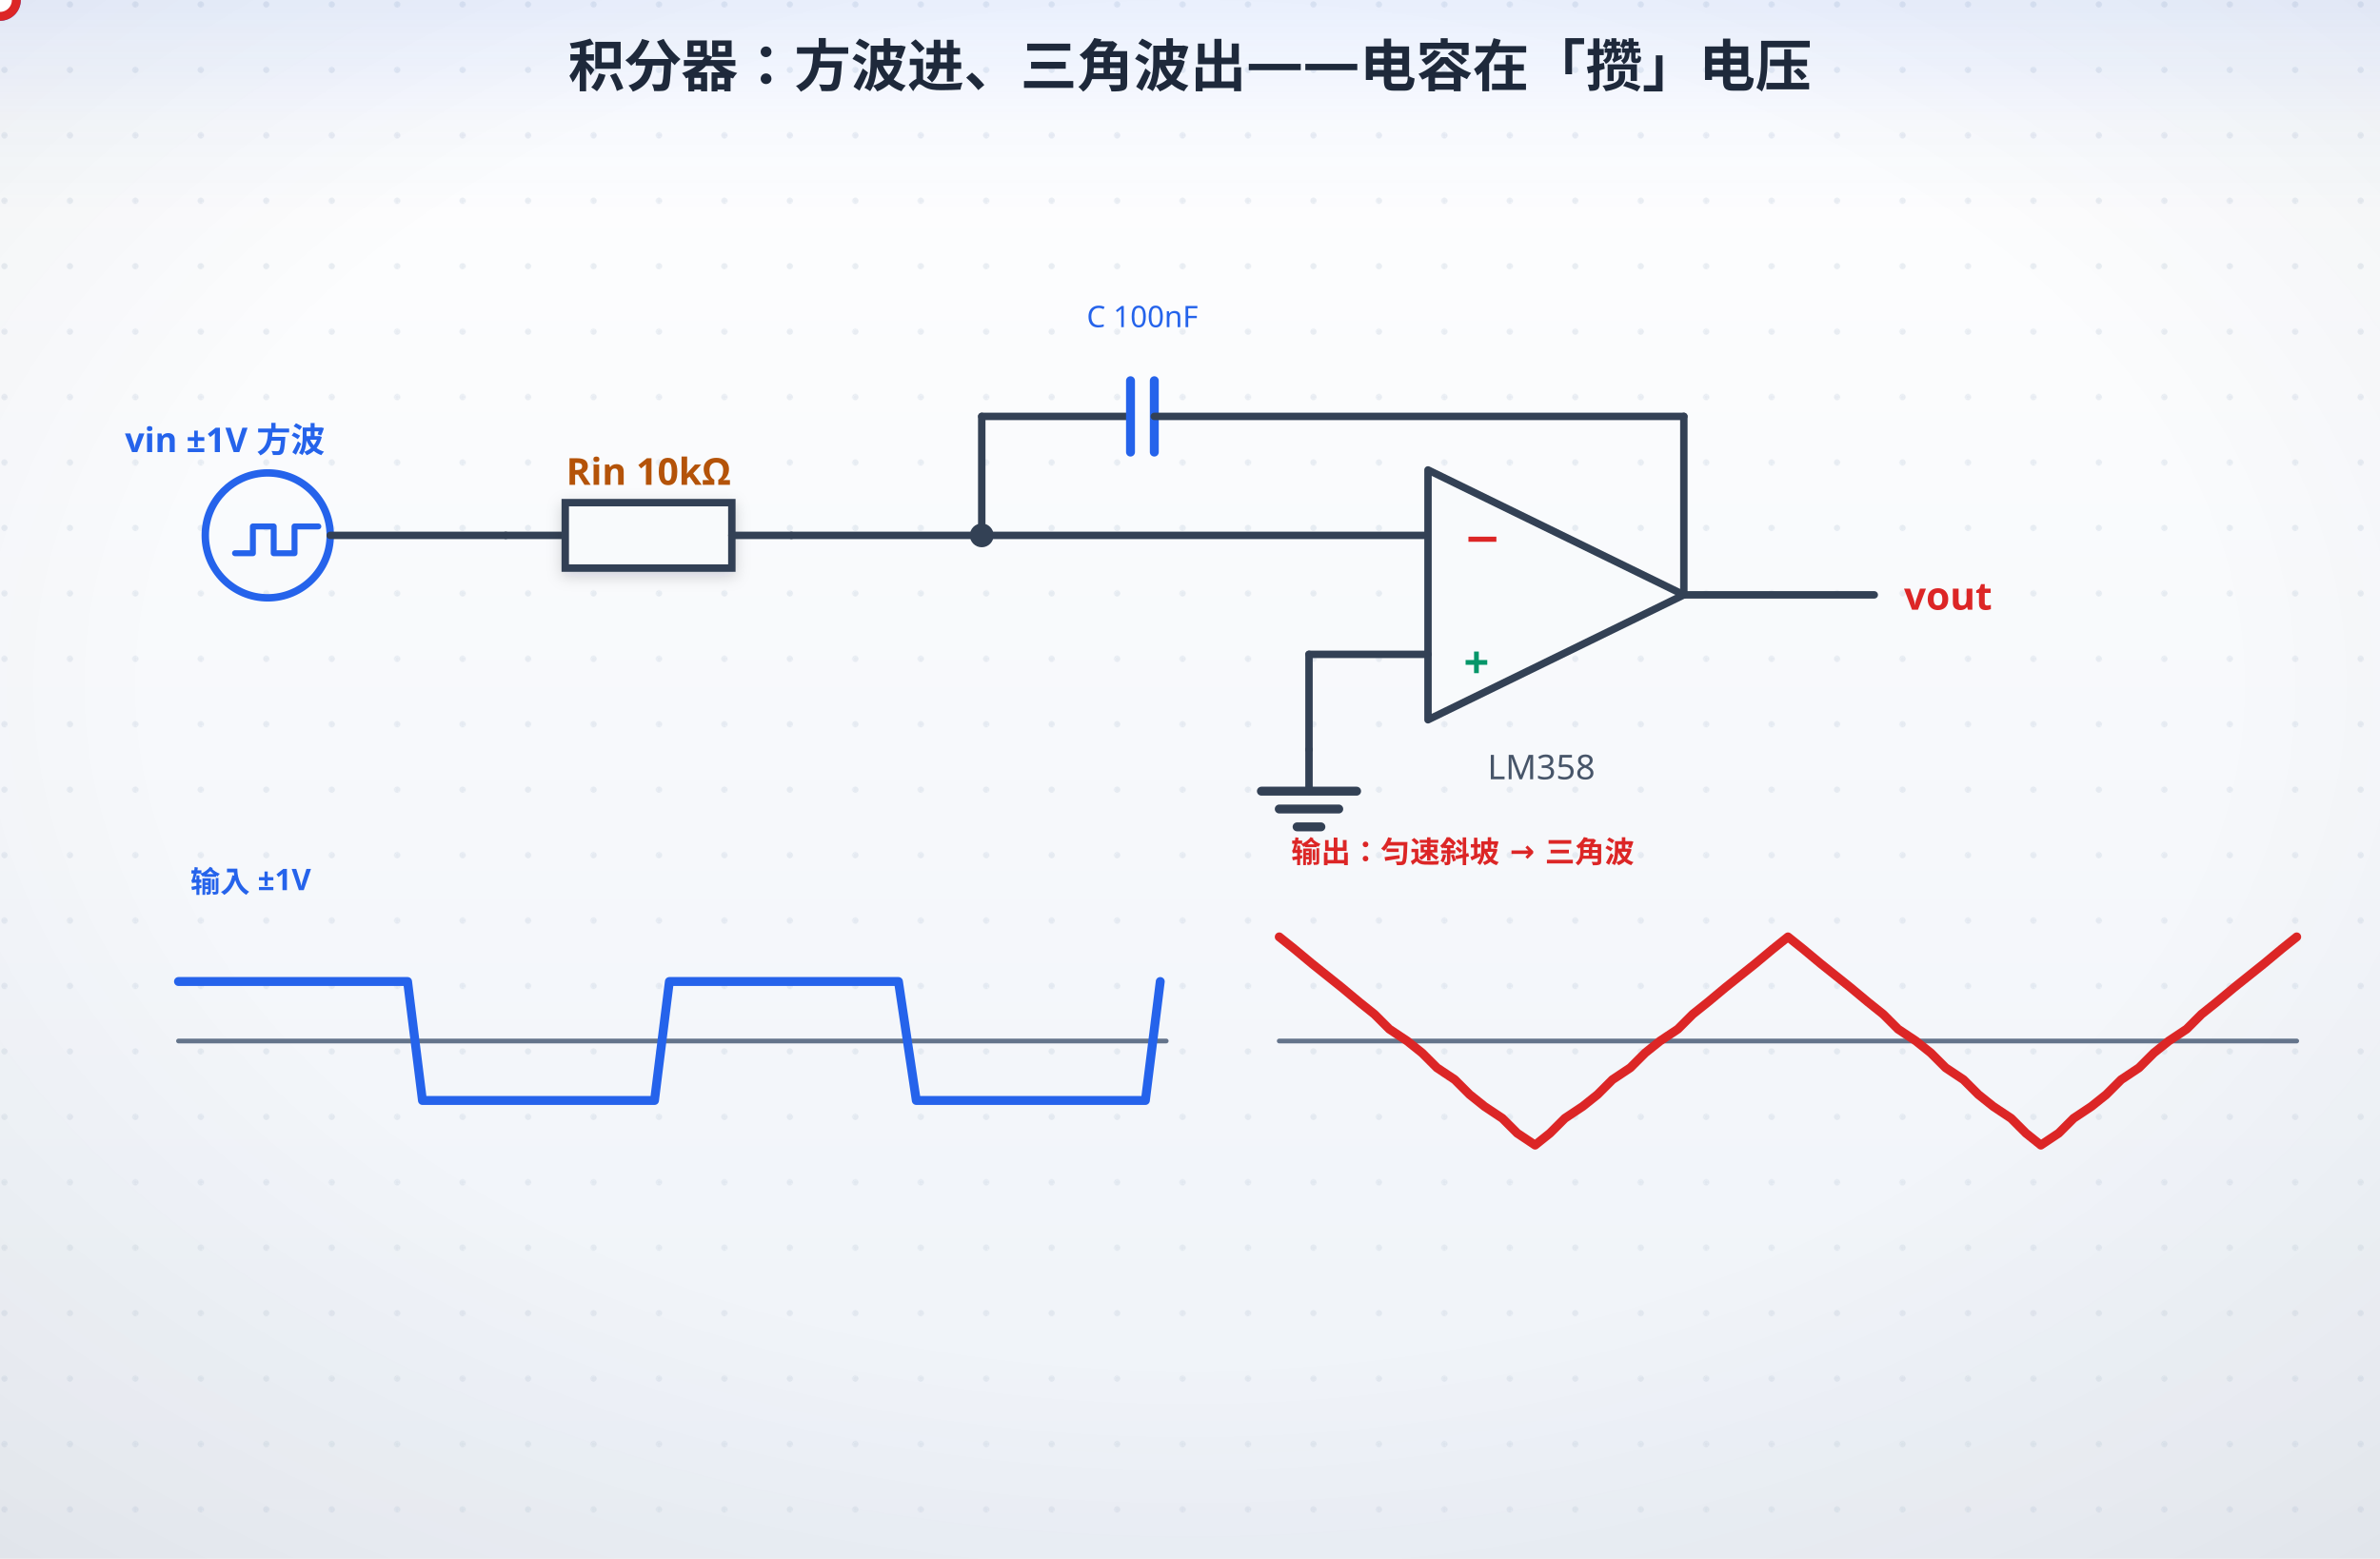
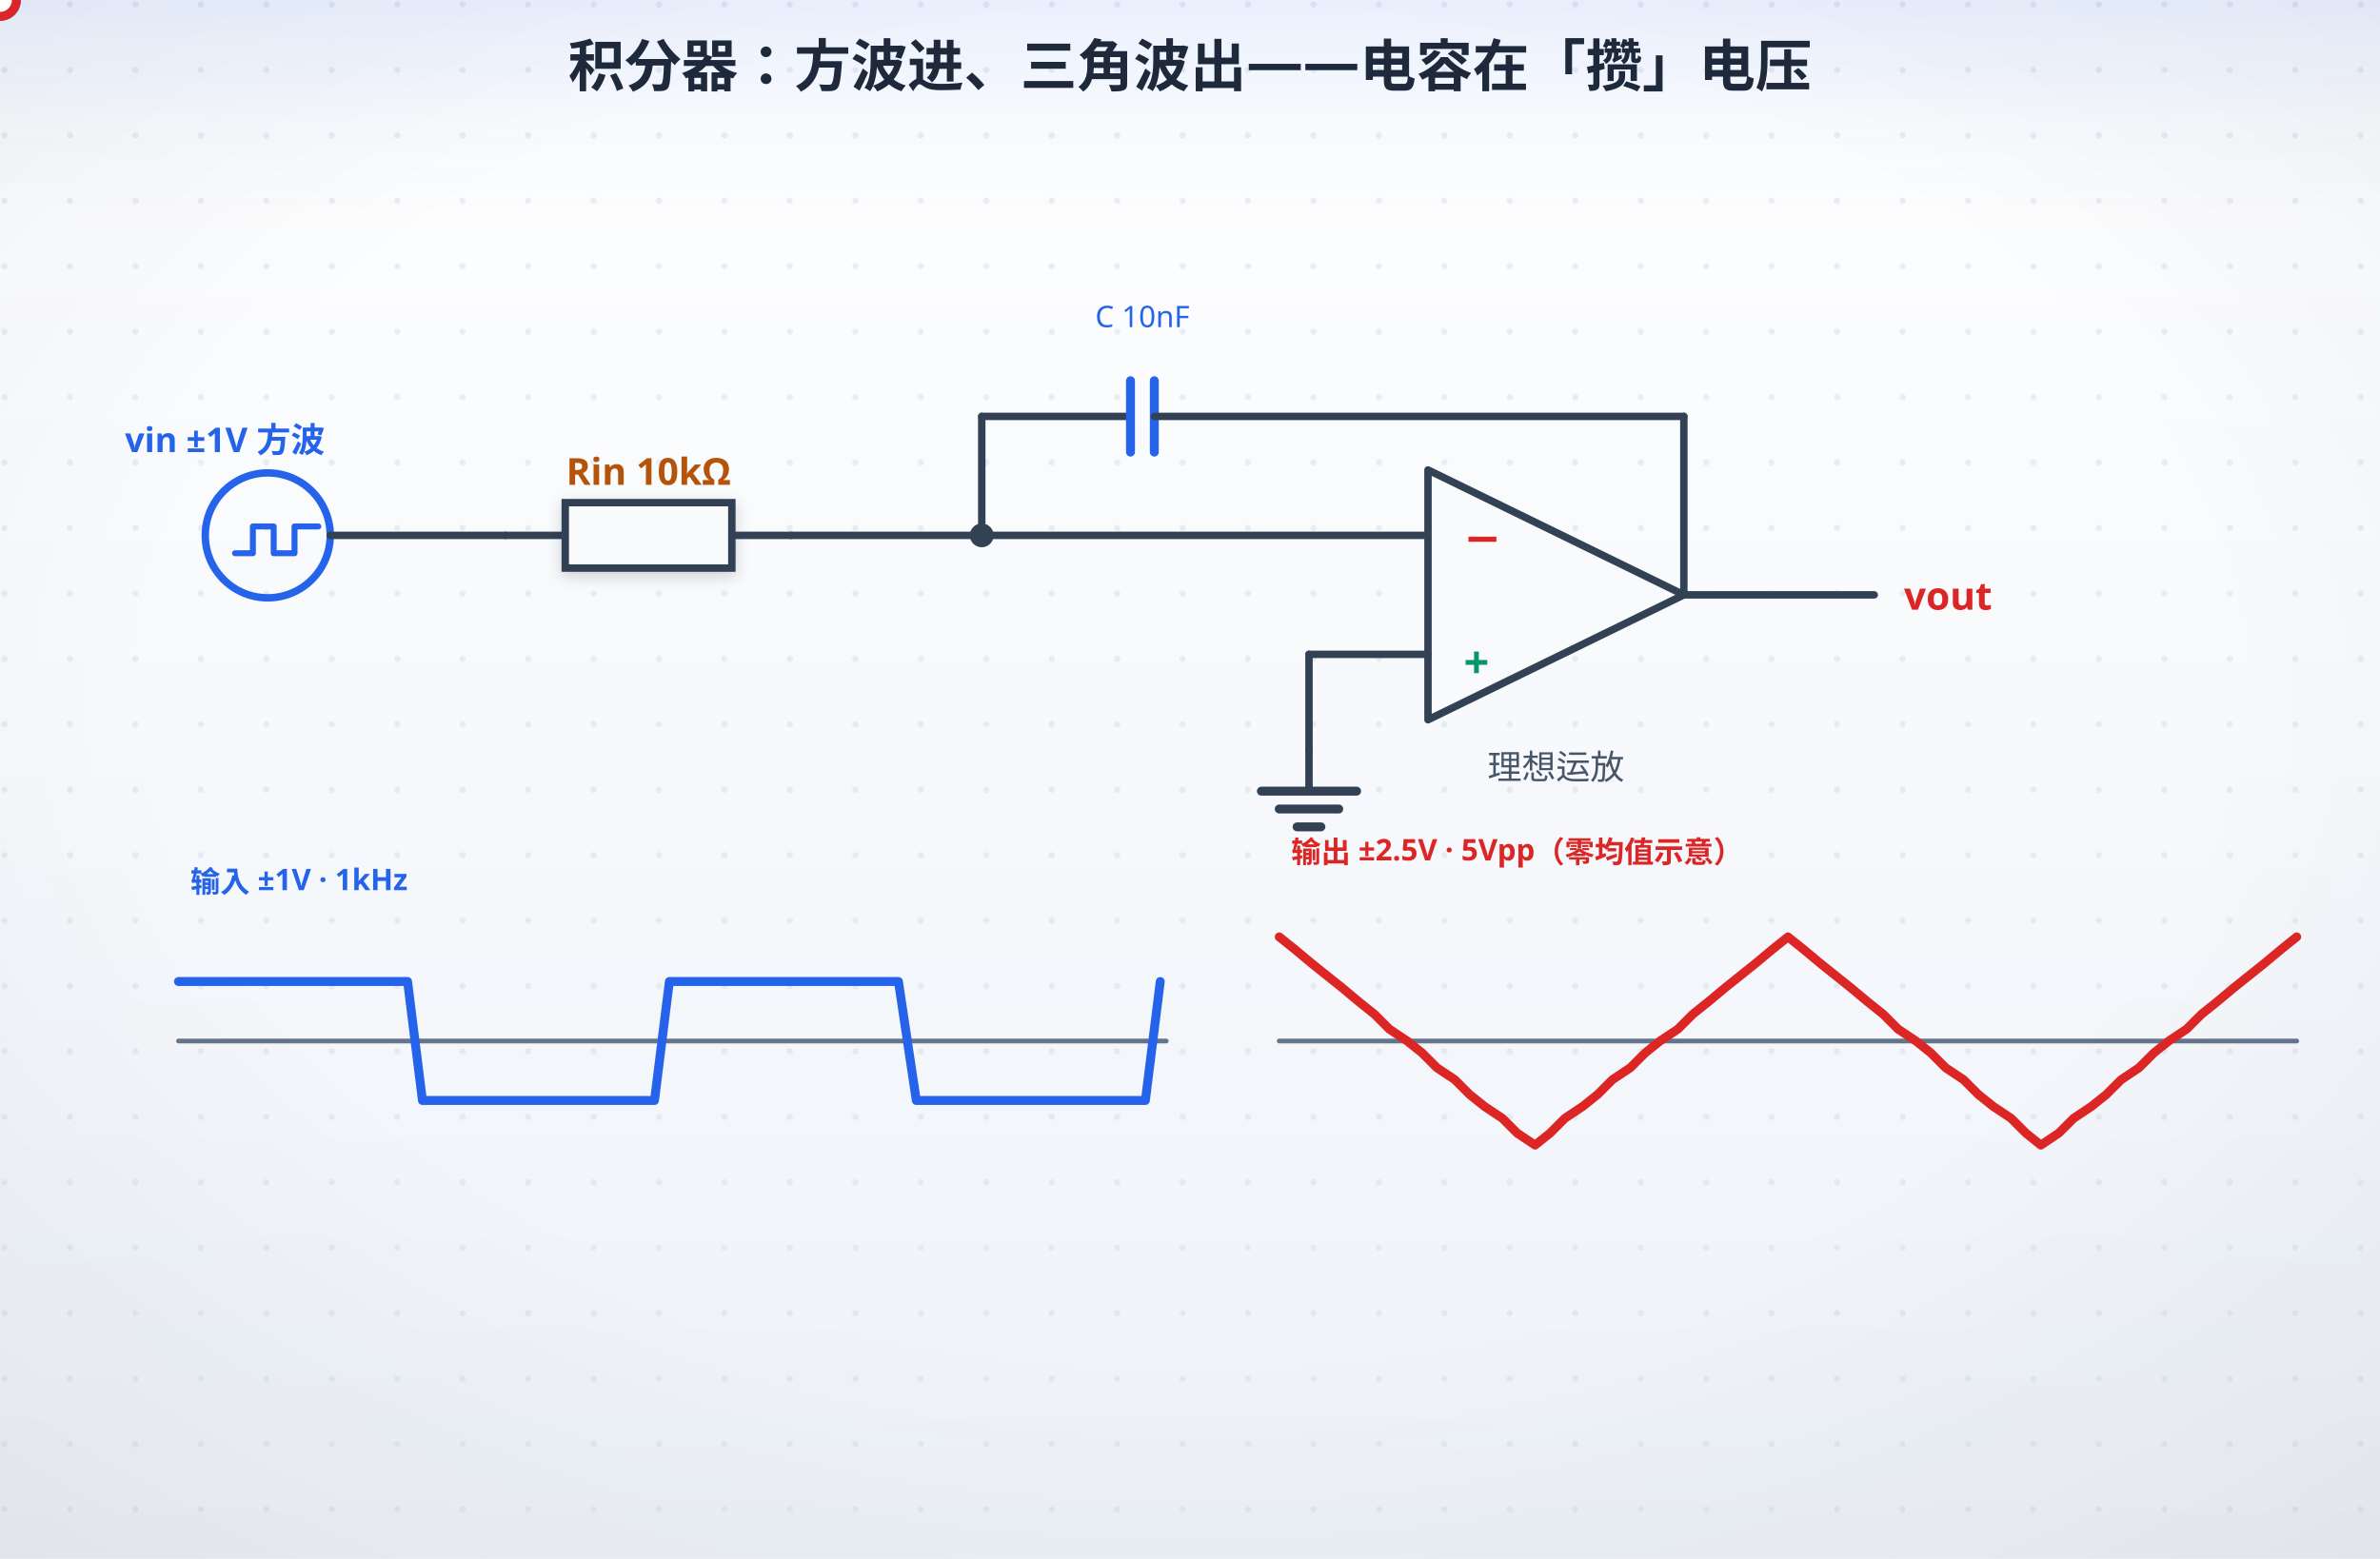
<svg xmlns="http://www.w3.org/2000/svg" width="800" height="524" viewBox="0 0 800 524">
  <defs>
    <linearGradient id="bgL" x1="0" y1="0" x2="0" y2="1">
      <stop offset="0" stop-color="#ffffff" />
      <stop offset="1" stop-color="#eef2f8" />
    </linearGradient>
    <linearGradient id="bgD" x1="0" y1="0" x2="0" y2="1">
      <stop offset="0" stop-color="#0a1020" />
      <stop offset="1" stop-color="#141d30" />
    </linearGradient>
    <radialGradient id="vig" cx="0.5" cy="0.44" r="0.78">
      <stop offset="0.55" stop-color="#0f172a" stop-opacity="0" />
      <stop offset="1" stop-color="#0f172a" stop-opacity="0.065" />
    </radialGradient>
    <linearGradient id="hdr" x1="0" y1="0" x2="0" y2="1">
      <stop offset="0" stop-color="#2563eb" stop-opacity="0.10" />
      <stop offset="0.55" stop-color="#2563eb" stop-opacity="0.030" />
      <stop offset="1" stop-color="#2563eb" stop-opacity="0" />
    </linearGradient>
    <linearGradient id="hdrD" x1="0" y1="0" x2="0" y2="1">
      <stop offset="0" stop-color="#60a5fa" stop-opacity="0.13" />
      <stop offset="0.55" stop-color="#60a5fa" stop-opacity="0.040" />
      <stop offset="1" stop-color="#60a5fa" stop-opacity="0" />
    </linearGradient>
    <pattern id="dots" width="22" height="22" patternUnits="userSpaceOnUse">
      <circle cx="1.5" cy="1.5" r="1.05" fill="#cbd5e1" />
    </pattern>
    <filter id="soft" x="-40%" y="-40%" width="180%" height="180%">
      <feDropShadow dx="0" dy="1.6" stdDeviation="2.4" flood-color="#0f172a" flood-opacity="0.17" />
    </filter>
    <filter id="pglow" x="-70%" y="-70%" width="240%" height="240%">
      <feGaussianBlur stdDeviation="2.1" result="b" />
      <feMerge>
        <feMergeNode in="b" />
        <feMergeNode in="SourceGraphic" />
      </feMerge>
    </filter>
  </defs>
  <rect class="page-bg" width="800" height="524" fill="url(#bgL)" />
  <rect width="800" height="524" fill="url(#dots)" opacity="0.40" />
  <rect class="page-vig" width="800" height="524" fill="url(#vig)" />
  <rect class="page-hdr" width="800" height="72" fill="url(#hdr)" />
  <style>
text{font-family:"Segoe UI","Microsoft YaHei",sans-serif;}
.page-bg{fill:url(#bgL)}
.page-vig{opacity:1}
.page-hdr{fill:url(#hdr)}
line,path,polyline,polygon{stroke-linecap:round;stroke-linejoin:round}
rect[fill="#f8fafc"],rect[fill="#eff6ff"],rect[fill="#ecfdf5"],rect[fill="#fffbeb"],rect[fill="#fef2f2"],rect[fill="#dbeafe"]{filter:url(#soft)}
/* 浅色下的「弱化色」文字偏淡（#94a3b8 在白底只有 2.6:1）→ 只压暗文字，不动同色的线/粒子 */
@media (prefers-color-scheme: light){
text[fill="#94a3b8"],tspan[fill="#94a3b8"]{fill:#64748b}
text[fill="#0ea5e9"],tspan[fill="#0ea5e9"]{fill:#0284c7}
text[fill="#f59e0b"],tspan[fill="#f59e0b"]{fill:#b45309}
}
@media (prefers-color-scheme: dark){
.page-bg{fill:url(#bgD)}
.page-vig{opacity:0.45}
.page-hdr{fill:url(#hdrD)}
[fill="#f8fafc"]{fill:#0f172a}
[fill="#f1f5f9"]{fill:#1e293b}[fill="#e0f2fe"]{fill:#082f49}[fill="#fff7ed"]{fill:#431407}
[fill="#d1fae5"]{fill:#022c22}[fill="#fee2e2"]{fill:#450a0a}
[fill="#1e293b"]{fill:#f1f5f9}[stroke="#1e293b"]{stroke:#f1f5f9}
[fill="#334155"]{fill:#e2e8f0}[stroke="#334155"]{stroke:#e2e8f0}
[fill="#475569"]{fill:#cbd5e1}[stroke="#475569"]{stroke:#cbd5e1}
[fill="#64748b"]{fill:#94a3b8}[stroke="#64748b"]{stroke:#94a3b8}
[fill="#dbeafe"]{fill:#1e3a8a}[fill="#eff6ff"]{fill:#172554}
[fill="#1d4ed8"]{fill:#60a5fa}[fill="#2563eb"]{fill:#60a5fa}[fill="#3b82f6"]{fill:#60a5fa}
[fill="#ecfdf5"]{fill:#022c22}[fill="#059669"]{fill:#34d399}[fill="#065f46"]{fill:#6ee7b7}[fill="#10b981"]{fill:#34d399}
[fill="#34d399"]{fill:#065f46}
[fill="#fffbeb"]{fill:#451a03}[fill="#b45309"]{fill:#fcd34d}[fill="#92400e"]{fill:#fcd34d}[fill="#f59e0b"]{fill:#fbbf24}
[fill="#fef2f2"]{fill:#450a0a}[fill="#dc2626"]{fill:#f87171}[fill="#991b1b"]{fill:#fca5a5}
[fill="#cbd5e1"]{fill:#334155}[stroke="#cbd5e1"]{stroke:#475569}
[fill="#ffffff"]{fill:#0f172a}[fill="#94a3b8"]{fill:#8497ad}[stroke="#94a3b8"]{stroke:#64748b}
[fill="#7c3aed"]{fill:#a78bfa}[stroke="#7c3aed"]{stroke:#a78bfa}
[fill="#b91c1c"]{fill:#f87171}[stroke="#b91c1c"]{stroke:#f87171}
[fill="#0369a1"]{fill:#7dd3fc}[stroke="#0369a1"]{stroke:#7dd3fc}
[fill="#0284c7"]{fill:#7dd3fc}[stroke="#0284c7"]{stroke:#7dd3fc}
text[fill="#fff"]{fill:#0f172a}
}
</style>
  <text x="400" y="29" text-anchor="middle" font-size="19" font-weight="bold" fill="#1e293b">积分器：方波进、三角波出——电容在「攒」电压</text>
  <circle cx="90" cy="180" r="21" fill="none" stroke="#2563eb" stroke-width="2.5" />
  <path d="M79,186 h6 v-9 h7 v9 h7 v-9 h8" fill="none" stroke="#2563eb" stroke-width="2" />
  <text x="42" y="152" font-size="11.5" font-weight="bold" fill="#2563eb">vin ±1V 方波</text>
  <line x1="111" y1="180" x2="170" y2="180" stroke="#334155" stroke-width="2.5" />
  <line x1="170" y1="180" x2="190" y2="180" stroke="#334155" stroke-width="2.5" />
  <rect x="190" y="169" width="56" height="22" fill="#f8fafc" stroke="#334155" stroke-width="2.5" />
  <line x1="246" y1="180" x2="266" y2="180" stroke="#334155" stroke-width="2.5" />
  <text x="218.0" y="163" text-anchor="middle" font-size="12.5" font-weight="bold" fill="#b45309">Rin 10kΩ</text>
  <line x1="266" y1="180" x2="330" y2="180" stroke="#334155" stroke-width="2.5" />
  <circle cx="330" cy="180" r="4" fill="#334155" />
  <line x1="330" y1="180" x2="480" y2="180" stroke="#334155" stroke-width="2.5" />
  <polygon points="480,158 480,242 566,200" fill="#f8fafc" stroke="#334155" stroke-width="2.5" />
  <text x="492" y="186" font-size="15" font-weight="bold" fill="#dc2626">−</text>
  <text x="492" y="228" font-size="15" font-weight="bold" fill="#059669">+</text>
-   <text x="500" y="262" font-size="11.5" fill="#475569">LM358</text>
+   <text x="500" y="262" font-size="11.5" fill="#475569">理想运放</text>
  <line x1="440" y1="220" x2="480" y2="220" stroke="#334155" stroke-width="2.5" />
  <line x1="440" y1="220" x2="440" y2="252" stroke="#334155" stroke-width="2.5" />
  <line x1="440" y1="252" x2="440" y2="266" stroke="#334155" stroke-width="2.5" />
  <line x1="424" y1="266" x2="456" y2="266" stroke="#334155" stroke-width="3" />
  <line x1="430" y1="272" x2="450" y2="272" stroke="#334155" stroke-width="3" />
  <line x1="436" y1="278" x2="444" y2="278" stroke="#334155" stroke-width="3" />
  <line x1="330" y1="180" x2="330" y2="140" stroke="#334155" stroke-width="2.5" />
  <line x1="330" y1="140" x2="380" y2="140" stroke="#334155" stroke-width="2.5" />
  <line x1="380" y1="128" x2="380" y2="152" stroke="#2563eb" stroke-width="3" />
  <line x1="388" y1="128" x2="388" y2="152" stroke="#2563eb" stroke-width="3" />
-   <text x="384" y="110" text-anchor="middle" font-size="10" fill="#2563eb">C 100nF</text>
+   <text x="384" y="110" text-anchor="middle" font-size="10" fill="#2563eb">C 10nF</text>
  <line x1="388" y1="140" x2="566" y2="140" stroke="#334155" stroke-width="2.5" />
  <line x1="566" y1="140" x2="566" y2="200" stroke="#334155" stroke-width="2.5" />
  <line x1="566" y1="200" x2="630" y2="200" stroke="#334155" stroke-width="2.5" />
  <text x="640" y="205" font-size="13" font-weight="bold" fill="#dc2626">vout</text>
  <line x1="60" y1="350" x2="392" y2="350" stroke="#64748b" stroke-width="1.6" />
  <path d="M60,330 L65,330 L70,330 L75,330 L81,330 L86,330 L91,330 L96,330 L101,330 L106,330 L112,330 L117,330 L122,330 L127,330 L132,330 L137,330 L142,370 L148,370 L153,370 L158,370 L163,370 L168,370 L173,370 L179,370 L184,370 L189,370 L194,370 L199,370 L204,370 L210,370 L215,370 L220,370 L225,330 L230,330 L235,330 L240,330 L246,330 L251,330 L256,330 L261,330 L266,330 L271,330 L277,330 L282,330 L287,330 L292,330 L297,330 L302,330 L308,370 L313,370 L318,370 L323,370 L328,370 L333,370 L338,370 L344,370 L349,370 L354,370 L359,370 L364,370 L369,370 L375,370 L380,370 L385,370 L390,330" fill="none" stroke="#2563eb" stroke-width="3" />
-   <text x="64" y="300" font-size="10" font-weight="bold" fill="#2563eb">输入 ±1V</text>
+   <text x="64" y="300" font-size="10" font-weight="bold" fill="#2563eb">输入 ±1V · 1kHz</text>
  <circle r="5.5" fill="#fff" stroke="#2563eb" stroke-width="3">
    <animateMotion dur="2.5s" repeatCount="indefinite" calcMode="linear" keyTimes="0;0.002;0.004;0.006;0.008;0.01;0.012;0.014;0.016;0.018;0.02;0.021;0.023;0.025;0.027;0.029;0.031;0.033;0.035;0.037;0.039;0.041;0.043;0.045;0.047;0.049;0.051;0.053;0.055;0.057;0.059;0.061;0.062;0.064;0.066;0.068;0.07;0.072;0.074;0.076;0.078;0.08;0.082;0.084;0.086;0.088;0.09;0.092;0.094;0.096;0.098;0.1;0.102;0.104;0.105;0.107;0.109;0.111;0.113;0.115;0.117;0.119;0.121;0.123;0.125;0.127;0.129;0.131;0.133;0.135;0.137;0.139;0.141;0.143;0.145;0.146;0.148;0.15;0.152;0.154;0.156;0.158;0.16;0.162;0.164;0.166;0.168;0.17;0.172;0.174;0.176;0.178;0.18;0.182;0.184;0.186;0.188;0.189;0.191;0.193;0.195;0.197;0.199;0.201;0.203;0.205;0.207;0.209;0.211;0.213;0.215;0.217;0.219;0.221;0.223;0.225;0.227;0.229;0.23;0.232;0.234;0.236;0.238;0.24;0.242;0.244;0.246;0.248;0.25;0.252;0.254;0.256;0.258;0.26;0.262;0.264;0.266;0.268;0.27;0.271;0.273;0.275;0.277;0.279;0.281;0.283;0.285;0.287;0.289;0.291;0.293;0.295;0.297;0.299;0.301;0.303;0.305;0.307;0.309;0.311;0.312;0.314;0.316;0.318;0.32;0.322;0.324;0.326;0.328;0.33;0.332;0.334;0.336;0.338;0.34;0.342;0.344;0.346;0.348;0.35;0.352;0.354;0.355;0.357;0.359;0.361;0.363;0.365;0.367;0.369;0.371;0.373;0.375;0.377;0.379;0.381;0.383;0.385;0.387;0.389;0.391;0.393;0.395;0.396;0.398;0.4;0.402;0.404;0.406;0.408;0.41;0.412;0.414;0.416;0.418;0.42;0.422;0.424;0.426;0.428;0.43;0.432;0.434;0.436;0.438;0.439;0.441;0.443;0.445;0.447;0.449;0.451;0.453;0.455;0.457;0.459;0.461;0.463;0.465;0.467;0.469;0.471;0.473;0.475;0.477;0.479;0.48;0.482;0.484;0.486;0.488;0.49;0.492;0.494;0.496;0.498;0.5;0.502;0.504;0.506;0.508;0.51;0.512;0.514;0.516;0.518;0.52;0.521;0.523;0.525;0.527;0.529;0.531;0.533;0.535;0.537;0.539;0.541;0.543;0.545;0.547;0.549;0.551;0.553;0.555;0.557;0.559;0.561;0.562;0.564;0.566;0.568;0.57;0.572;0.574;0.576;0.578;0.58;0.582;0.584;0.586;0.588;0.59;0.592;0.594;0.596;0.598;0.6;0.602;0.604;0.605;0.607;0.609;0.611;0.613;0.615;0.617;0.619;0.621;0.623;0.625;0.627;0.629;0.631;0.633;0.635;0.637;0.639;0.641;0.643;0.645;0.646;0.648;0.65;0.652;0.654;0.656;0.658;0.66;0.662;0.664;0.666;0.668;0.67;0.672;0.674;0.676;0.678;0.68;0.682;0.684;0.686;0.688;0.689;0.691;0.693;0.695;0.697;0.699;0.701;0.703;0.705;0.707;0.709;0.711;0.713;0.715;0.717;0.719;0.721;0.723;0.725;0.727;0.729;0.73;0.732;0.734;0.736;0.738;0.74;0.742;0.744;0.746;0.748;0.75;0.752;0.754;0.756;0.758;0.76;0.762;0.764;0.766;0.768;0.77;0.771;0.773;0.775;0.777;0.779;0.781;0.783;0.785;0.787;0.789;0.791;0.793;0.795;0.797;0.799;0.801;0.803;0.805;0.807;0.809;0.811;0.812;0.814;0.816;0.818;0.82;0.822;0.824;0.826;0.828;0.83;0.832;0.834;0.836;0.838;0.84;0.842;0.844;0.846;0.848;0.85;0.852;0.854;0.855;0.857;0.859;0.861;0.863;0.865;0.867;0.869;0.871;0.873;0.875;0.877;0.879;0.881;0.883;0.885;0.887;0.889;0.891;0.893;0.895;0.896;0.898;0.9;0.902;0.904;0.906;0.908;0.91;0.912;0.914;0.916;0.918;0.92;0.922;0.924;0.926;0.928;0.93;0.932;0.934;0.936;0.938;0.939;0.941;0.943;0.945;0.947;0.949;0.951;0.953;0.955;0.957;0.959;0.961;0.963;0.965;0.967;0.969;0.971;0.973;0.975;0.977;0.979;0.98;0.982;0.984;0.986;0.988;0.99;0.992;0.994;0.996;0.998;1" keyPoints="0;0.001;0.003;0.004;0.005;0.007;0.008;0.01;0.011;0.012;0.014;0.015;0.016;0.018;0.019;0.021;0.022;0.023;0.025;0.026;0.027;0.029;0.03;0.032;0.033;0.034;0.036;0.037;0.038;0.04;0.041;0.042;0.044;0.045;0.047;0.048;0.049;0.051;0.052;0.053;0.055;0.056;0.058;0.059;0.06;0.062;0.063;0.064;0.066;0.067;0.069;0.07;0.071;0.073;0.074;0.075;0.077;0.078;0.079;0.081;0.082;0.084;0.085;0.086;0.088;0.089;0.09;0.092;0.093;0.095;0.096;0.097;0.099;0.1;0.101;0.103;0.104;0.106;0.107;0.108;0.11;0.111;0.112;0.114;0.115;0.116;0.118;0.119;0.121;0.122;0.123;0.125;0.126;0.127;0.129;0.13;0.132;0.133;0.134;0.136;0.137;0.138;0.14;0.141;0.143;0.144;0.145;0.147;0.148;0.149;0.151;0.152;0.153;0.155;0.156;0.158;0.159;0.16;0.162;0.163;0.17;0.181;0.192;0.203;0.214;0.225;0.236;0.247;0.25;0.252;0.253;0.255;0.256;0.257;0.259;0.26;0.261;0.263;0.264;0.266;0.267;0.268;0.27;0.271;0.272;0.274;0.275;0.276;0.278;0.279;0.281;0.282;0.283;0.285;0.286;0.287;0.289;0.29;0.292;0.293;0.294;0.296;0.297;0.298;0.3;0.301;0.303;0.304;0.305;0.307;0.308;0.309;0.311;0.312;0.313;0.315;0.316;0.318;0.319;0.32;0.322;0.323;0.324;0.326;0.327;0.329;0.33;0.331;0.333;0.334;0.335;0.337;0.338;0.34;0.341;0.342;0.344;0.345;0.346;0.348;0.349;0.35;0.352;0.353;0.355;0.356;0.357;0.359;0.36;0.361;0.363;0.364;0.366;0.367;0.368;0.37;0.371;0.372;0.374;0.375;0.377;0.378;0.379;0.381;0.382;0.383;0.385;0.386;0.387;0.389;0.39;0.392;0.393;0.394;0.396;0.397;0.398;0.4;0.401;0.403;0.404;0.405;0.407;0.408;0.409;0.411;0.412;0.414;0.415;0.424;0.435;0.446;0.457;0.468;0.479;0.49;0.501;0.502;0.504;0.505;0.506;0.508;0.509;0.511;0.512;0.513;0.515;0.516;0.517;0.519;0.52;0.521;0.523;0.524;0.526;0.527;0.528;0.53;0.531;0.532;0.534;0.535;0.537;0.538;0.539;0.541;0.542;0.543;0.545;0.546;0.548;0.549;0.55;0.552;0.553;0.554;0.556;0.557;0.558;0.56;0.561;0.563;0.564;0.565;0.567;0.568;0.569;0.571;0.572;0.574;0.575;0.576;0.578;0.579;0.58;0.582;0.583;0.585;0.586;0.587;0.589;0.59;0.591;0.593;0.594;0.595;0.597;0.598;0.6;0.601;0.602;0.604;0.605;0.606;0.608;0.609;0.611;0.612;0.613;0.615;0.616;0.617;0.619;0.62;0.621;0.623;0.624;0.626;0.627;0.628;0.63;0.631;0.632;0.634;0.635;0.637;0.638;0.639;0.641;0.642;0.643;0.645;0.646;0.648;0.649;0.65;0.652;0.653;0.654;0.656;0.657;0.658;0.66;0.661;0.663;0.664;0.67;0.679;0.688;0.697;0.706;0.716;0.725;0.734;0.743;0.751;0.752;0.754;0.755;0.756;0.758;0.759;0.761;0.762;0.763;0.765;0.766;0.767;0.769;0.77;0.771;0.773;0.774;0.776;0.777;0.778;0.78;0.781;0.782;0.784;0.785;0.787;0.788;0.789;0.791;0.792;0.793;0.795;0.796;0.797;0.799;0.8;0.802;0.803;0.804;0.806;0.807;0.808;0.81;0.811;0.813;0.814;0.815;0.817;0.818;0.819;0.821;0.822;0.824;0.825;0.826;0.828;0.829;0.83;0.832;0.833;0.834;0.836;0.837;0.839;0.84;0.841;0.843;0.844;0.845;0.847;0.848;0.85;0.851;0.852;0.854;0.855;0.856;0.858;0.859;0.861;0.862;0.863;0.865;0.866;0.867;0.869;0.87;0.871;0.873;0.874;0.876;0.877;0.878;0.88;0.881;0.882;0.884;0.885;0.887;0.888;0.889;0.891;0.892;0.893;0.895;0.896;0.898;0.899;0.9;0.902;0.903;0.904;0.906;0.907;0.908;0.91;0.911;0.913;0.914;0.923;0.934;0.945;0.956;0.967;0.978;0.989;1" path="M60,330 L65,330 L70,330 L75,330 L81,330 L86,330 L91,330 L96,330 L101,330 L106,330 L112,330 L117,330 L122,330 L127,330 L132,330 L137,330 L142,370 L148,370 L153,370 L158,370 L163,370 L168,370 L173,370 L179,370 L184,370 L189,370 L194,370 L199,370 L204,370 L210,370 L215,370 L220,370 L225,330 L230,330 L235,330 L240,330 L246,330 L251,330 L256,330 L261,330 L266,330 L271,330 L277,330 L282,330 L287,330 L292,330 L297,330 L302,330 L308,370 L313,370 L318,370 L323,370 L328,370 L333,370 L338,370 L344,370 L349,370 L354,370 L359,370 L364,370 L369,370 L375,370 L380,370 L385,370 L390,330" />
  </circle>
  <line x1="430" y1="350" x2="772" y2="350" stroke="#64748b" stroke-width="1.6" />
  <path d="M430,315 L435,319 L441,324 L446,328 L451,332 L457,337 L462,341 L467,346 L473,350 L478,354 L483,359 L489,363 L494,368 L499,372 L505,376 L510,381 L516,385 L521,381 L526,376 L532,372 L537,368 L542,363 L548,359 L553,354 L558,350 L564,346 L569,341 L574,337 L580,332 L585,328 L590,324 L596,319 L601,315 L606,319 L612,324 L617,328 L622,332 L628,337 L633,341 L638,346 L644,350 L649,354 L654,359 L660,363 L665,368 L670,372 L676,376 L681,381 L686,385 L692,381 L697,376 L703,372 L708,368 L713,363 L719,359 L724,354 L729,350 L735,346 L740,341 L745,337 L751,332 L756,328 L761,324 L767,319 L772,315" fill="none" stroke="#dc2626" stroke-width="3" />
-   <text x="434" y="290" font-size="10" font-weight="bold" fill="#dc2626">输出：匀速斜坡 → 三角波</text>
+   <text x="434" y="290" font-size="10" font-weight="bold" fill="#dc2626">输出 ±2.5V · 5Vpp（零均值示意）</text>
  <circle r="5.5" fill="#fff" stroke="#dc2626" stroke-width="3">
    <animateMotion dur="2.5s" repeatCount="indefinite" calcMode="linear" keyTimes="0;0.002;0.004;0.006;0.008;0.01;0.012;0.014;0.016;0.018;0.02;0.021;0.023;0.025;0.027;0.029;0.031;0.033;0.035;0.037;0.039;0.041;0.043;0.045;0.047;0.049;0.051;0.053;0.055;0.057;0.059;0.061;0.062;0.064;0.066;0.068;0.07;0.072;0.074;0.076;0.078;0.08;0.082;0.084;0.086;0.088;0.09;0.092;0.094;0.096;0.098;0.1;0.102;0.104;0.105;0.107;0.109;0.111;0.113;0.115;0.117;0.119;0.121;0.123;0.125;0.127;0.129;0.131;0.133;0.135;0.137;0.139;0.141;0.143;0.145;0.146;0.148;0.15;0.152;0.154;0.156;0.158;0.16;0.162;0.164;0.166;0.168;0.17;0.172;0.174;0.176;0.178;0.18;0.182;0.184;0.186;0.188;0.189;0.191;0.193;0.195;0.197;0.199;0.201;0.203;0.205;0.207;0.209;0.211;0.213;0.215;0.217;0.219;0.221;0.223;0.225;0.227;0.229;0.23;0.232;0.234;0.236;0.238;0.24;0.242;0.244;0.246;0.248;0.25;0.252;0.254;0.256;0.258;0.26;0.262;0.264;0.266;0.268;0.27;0.271;0.273;0.275;0.277;0.279;0.281;0.283;0.285;0.287;0.289;0.291;0.293;0.295;0.297;0.299;0.301;0.303;0.305;0.307;0.309;0.311;0.312;0.314;0.316;0.318;0.32;0.322;0.324;0.326;0.328;0.33;0.332;0.334;0.336;0.338;0.34;0.342;0.344;0.346;0.348;0.35;0.352;0.354;0.355;0.357;0.359;0.361;0.363;0.365;0.367;0.369;0.371;0.373;0.375;0.377;0.379;0.381;0.383;0.385;0.387;0.389;0.391;0.393;0.395;0.396;0.398;0.4;0.402;0.404;0.406;0.408;0.41;0.412;0.414;0.416;0.418;0.42;0.422;0.424;0.426;0.428;0.43;0.432;0.434;0.436;0.438;0.439;0.441;0.443;0.445;0.447;0.449;0.451;0.453;0.455;0.457;0.459;0.461;0.463;0.465;0.467;0.469;0.471;0.473;0.475;0.477;0.479;0.48;0.482;0.484;0.486;0.488;0.49;0.492;0.494;0.496;0.498;0.5;0.502;0.504;0.506;0.508;0.51;0.512;0.514;0.516;0.518;0.52;0.521;0.523;0.525;0.527;0.529;0.531;0.533;0.535;0.537;0.539;0.541;0.543;0.545;0.547;0.549;0.551;0.553;0.555;0.557;0.559;0.561;0.562;0.564;0.566;0.568;0.57;0.572;0.574;0.576;0.578;0.58;0.582;0.584;0.586;0.588;0.59;0.592;0.594;0.596;0.598;0.6;0.602;0.604;0.605;0.607;0.609;0.611;0.613;0.615;0.617;0.619;0.621;0.623;0.625;0.627;0.629;0.631;0.633;0.635;0.637;0.639;0.641;0.643;0.645;0.646;0.648;0.65;0.652;0.654;0.656;0.658;0.66;0.662;0.664;0.666;0.668;0.67;0.672;0.674;0.676;0.678;0.68;0.682;0.684;0.686;0.688;0.689;0.691;0.693;0.695;0.697;0.699;0.701;0.703;0.705;0.707;0.709;0.711;0.713;0.715;0.717;0.719;0.721;0.723;0.725;0.727;0.729;0.73;0.732;0.734;0.736;0.738;0.74;0.742;0.744;0.746;0.748;0.75;0.752;0.754;0.756;0.758;0.76;0.762;0.764;0.766;0.768;0.77;0.771;0.773;0.775;0.777;0.779;0.781;0.783;0.785;0.787;0.789;0.791;0.793;0.795;0.797;0.799;0.801;0.803;0.805;0.807;0.809;0.811;0.812;0.814;0.816;0.818;0.82;0.822;0.824;0.826;0.828;0.83;0.832;0.834;0.836;0.838;0.84;0.842;0.844;0.846;0.848;0.85;0.852;0.854;0.855;0.857;0.859;0.861;0.863;0.865;0.867;0.869;0.871;0.873;0.875;0.877;0.879;0.881;0.883;0.885;0.887;0.889;0.891;0.893;0.895;0.896;0.898;0.9;0.902;0.904;0.906;0.908;0.91;0.912;0.914;0.916;0.918;0.92;0.922;0.924;0.926;0.928;0.93;0.932;0.934;0.936;0.938;0.939;0.941;0.943;0.945;0.947;0.949;0.951;0.953;0.955;0.957;0.959;0.961;0.963;0.965;0.967;0.969;0.971;0.973;0.975;0.977;0.979;0.98;0.982;0.984;0.986;0.988;0.99;0.992;0.994;0.996;0.998;1" keyPoints="0;0.002;0.004;0.006;0.008;0.01;0.012;0.014;0.015;0.017;0.019;0.021;0.023;0.025;0.027;0.029;0.031;0.033;0.035;0.037;0.039;0.041;0.043;0.045;0.047;0.049;0.05;0.052;0.054;0.056;0.058;0.06;0.062;0.064;0.066;0.068;0.07;0.072;0.074;0.076;0.078;0.08;0.082;0.084;0.086;0.087;0.089;0.091;0.093;0.095;0.098;0.1;0.102;0.104;0.106;0.108;0.11;0.112;0.114;0.116;0.117;0.119;0.121;0.123;0.125;0.127;0.128;0.13;0.132;0.134;0.136;0.138;0.14;0.142;0.144;0.146;0.149;0.151;0.153;0.155;0.157;0.159;0.161;0.162;0.164;0.166;0.168;0.17;0.171;0.173;0.176;0.178;0.18;0.182;0.184;0.186;0.188;0.19;0.192;0.194;0.196;0.198;0.2;0.202;0.204;0.205;0.207;0.209;0.211;0.213;0.215;0.216;0.218;0.22;0.222;0.224;0.227;0.229;0.231;0.233;0.235;0.237;0.239;0.24;0.242;0.244;0.246;0.248;0.25;0.251;0.253;0.255;0.257;0.259;0.261;0.263;0.265;0.267;0.269;0.271;0.273;0.276;0.278;0.28;0.282;0.284;0.285;0.287;0.289;0.291;0.293;0.295;0.296;0.298;0.3;0.302;0.304;0.306;0.308;0.31;0.312;0.314;0.316;0.318;0.32;0.322;0.324;0.327;0.329;0.33;0.332;0.334;0.336;0.338;0.339;0.341;0.343;0.345;0.347;0.349;0.351;0.354;0.356;0.358;0.36;0.362;0.364;0.366;0.368;0.37;0.372;0.373;0.375;0.377;0.379;0.381;0.383;0.384;0.386;0.388;0.39;0.392;0.394;0.396;0.398;0.4;0.402;0.405;0.407;0.409;0.411;0.413;0.414;0.416;0.418;0.42;0.422;0.424;0.426;0.428;0.43;0.432;0.434;0.436;0.438;0.44;0.442;0.444;0.446;0.448;0.45;0.451;0.453;0.455;0.457;0.459;0.461;0.463;0.465;0.467;0.469;0.471;0.473;0.475;0.477;0.479;0.481;0.483;0.485;0.486;0.488;0.49;0.492;0.494;0.496;0.498;0.5;0.502;0.504;0.506;0.508;0.51;0.512;0.514;0.515;0.517;0.519;0.521;0.523;0.525;0.527;0.529;0.531;0.533;0.535;0.537;0.539;0.541;0.543;0.545;0.547;0.549;0.55;0.552;0.554;0.556;0.558;0.56;0.562;0.564;0.566;0.568;0.57;0.572;0.574;0.576;0.578;0.58;0.582;0.584;0.586;0.587;0.589;0.591;0.593;0.595;0.598;0.6;0.602;0.604;0.606;0.608;0.61;0.612;0.614;0.616;0.617;0.619;0.621;0.623;0.625;0.627;0.628;0.63;0.632;0.634;0.636;0.638;0.64;0.642;0.644;0.646;0.649;0.651;0.653;0.655;0.657;0.659;0.661;0.662;0.664;0.666;0.668;0.67;0.671;0.673;0.676;0.678;0.68;0.682;0.684;0.686;0.688;0.69;0.692;0.694;0.696;0.698;0.7;0.702;0.704;0.705;0.707;0.709;0.711;0.713;0.715;0.716;0.718;0.72;0.722;0.724;0.727;0.729;0.731;0.733;0.735;0.737;0.739;0.741;0.743;0.745;0.747;0.749;0.75;0.752;0.754;0.756;0.758;0.76;0.761;0.763;0.765;0.767;0.769;0.771;0.773;0.776;0.778;0.78;0.782;0.784;0.785;0.787;0.789;0.791;0.793;0.795;0.796;0.798;0.8;0.802;0.804;0.806;0.808;0.81;0.812;0.814;0.816;0.818;0.82;0.822;0.824;0.827;0.829;0.83;0.832;0.834;0.836;0.838;0.839;0.841;0.843;0.845;0.847;0.849;0.851;0.854;0.856;0.858;0.86;0.862;0.864;0.866;0.868;0.87;0.872;0.873;0.875;0.877;0.879;0.881;0.883;0.884;0.886;0.888;0.89;0.892;0.894;0.896;0.898;0.9;0.902;0.905;0.907;0.909;0.911;0.913;0.914;0.916;0.918;0.92;0.922;0.924;0.926;0.928;0.93;0.932;0.934;0.936;0.938;0.94;0.942;0.944;0.946;0.948;0.95;0.951;0.953;0.955;0.957;0.959;0.961;0.963;0.965;0.967;0.969;0.971;0.973;0.975;0.977;0.979;0.981;0.983;0.985;0.986;0.988;0.99;0.992;0.994;0.996;0.998;1" path="M430,315 L435,319 L441,324 L446,328 L451,332 L457,337 L462,341 L467,346 L473,350 L478,354 L483,359 L489,363 L494,368 L499,372 L505,376 L510,381 L516,385 L521,381 L526,376 L532,372 L537,368 L542,363 L548,359 L553,354 L558,350 L564,346 L569,341 L574,337 L580,332 L585,328 L590,324 L596,319 L601,315 L606,319 L612,324 L617,328 L622,332 L628,337 L633,341 L638,346 L644,350 L649,354 L654,359 L660,363 L665,368 L670,372 L676,376 L681,381 L686,385 L692,381 L697,376 L703,372 L708,368 L713,363 L719,359 L724,354 L729,350 L735,346 L740,341 L745,337 L751,332 L756,328 L761,324 L767,319 L772,315" />
  </circle>
  <g opacity="0">
    <animate attributeName="opacity" values="0;1;1;0;0" keyTimes="0;0.02;0.2;0.26;1" dur="6s" repeatCount="indefinite" />
    <g filter="url(#pglow)">
      <circle r="4" fill="#dc2626">
        <animateMotion dur="6s" begin="-0.50s" repeatCount="indefinite" path="M115,176 H326 V136 H376" />
      </circle>
      <circle r="4" fill="#dc2626">
        <animateMotion dur="6s" begin="1.00s" repeatCount="indefinite" path="M115,176 H326 V136 H376" />
      </circle>
      <circle r="4" fill="#dc2626">
        <animateMotion dur="6s" begin="2.50s" repeatCount="indefinite" path="M115,176 H326 V136 H376" />
      </circle>
      <circle r="4" fill="#dc2626">
        <animateMotion dur="6s" begin="4.00s" repeatCount="indefinite" path="M115,176 H326 V136 H376" />
      </circle>
    </g>
  </g>
  <g opacity="0">
    <animate attributeName="opacity" values="0;0;1;1;0;0" keyTimes="0;0.26;0.32;0.5;0.56;1" dur="6s" repeatCount="indefinite" />
    <g filter="url(#pglow)">
      <circle r="4" fill="#b45309">
        <animateMotion dur="6s" begin="-0.50s" repeatCount="indefinite" path="M376,136 H334 V184 H115" />
      </circle>
      <circle r="4" fill="#b45309">
        <animateMotion dur="6s" begin="1.00s" repeatCount="indefinite" path="M376,136 H334 V184 H115" />
      </circle>
      <circle r="4" fill="#b45309">
        <animateMotion dur="6s" begin="2.50s" repeatCount="indefinite" path="M376,136 H334 V184 H115" />
      </circle>
      <circle r="4" fill="#b45309">
        <animateMotion dur="6s" begin="4.00s" repeatCount="indefinite" path="M376,136 H334 V184 H115" />
      </circle>
    </g>
  </g>
  <g>
    <animateTransform attributeName="transform" type="translate" values="0 6.0;0 0.0;0 0.0;0 6.0;0 6.0" keyTimes="0;0.02;0.2;0.26;1" dur="6s" repeatCount="indefinite" />
    <rect x="103.8" y="404.9" width="592.5" height="24.1" rx="12.0" fill="#dc2626" fill-opacity="0.09" stroke="#dc2626" stroke-opacity="0.38" stroke-width="1.3" filter="url(#soft)" opacity="0">
      <animate attributeName="opacity" values="0;1;1;0;0" keyTimes="0;0.02;0.2;0.26;1" dur="6s" repeatCount="indefinite" />
    </rect>
    <text x="400" y="418" text-anchor="middle" font-size="14.5" font-weight="bold" fill="#dc2626" opacity="0">① 方波 +1V：恒流 i = Vin/Rin 给 C 充电——vout 匀速下滑（斜坡就是「积累」）<animate attributeName="opacity" values="0;1;1;0;0" keyTimes="0;0.02;0.2;0.26;1" dur="6s" repeatCount="indefinite" />
    </text>
  </g>
  <g>
    <animateTransform attributeName="transform" type="translate" values="0 6.0;0 6.0;0 0.0;0 0.0;0 6.0;0 6.0" keyTimes="0;0.26;0.32;0.5;0.56;1" dur="6s" repeatCount="indefinite" />
    <rect x="172.0" y="404.9" width="456.1" height="24.1" rx="12.0" fill="#b45309" fill-opacity="0.09" stroke="#b45309" stroke-opacity="0.38" stroke-width="1.3" filter="url(#soft)" opacity="0">
      <animate attributeName="opacity" values="0;0;1;1;0;0" keyTimes="0;0.26;0.32;0.5;0.56;1" dur="6s" repeatCount="indefinite" />
    </rect>
    <text x="400" y="418" text-anchor="middle" font-size="14.5" font-weight="bold" fill="#b45309" opacity="0">② 方波翻到 −1V：电流反向，电容匀速放电——vout 匀速上爬<animate attributeName="opacity" values="0;0;1;1;0;0" keyTimes="0;0.26;0.32;0.5;0.56;1" dur="6s" repeatCount="indefinite" />
    </text>
  </g>
  <g>
    <animateTransform attributeName="transform" type="translate" values="0 6.0;0 6.0;0 0.0;0 0.0;0 6.0;0 6.0" keyTimes="0;0.5;0.56;0.78;0.84;1" dur="6s" repeatCount="indefinite" />
    <rect x="147.9" y="404.9" width="504.3" height="24.1" rx="12.0" fill="#059669" fill-opacity="0.09" stroke="#059669" stroke-opacity="0.38" stroke-width="1.3" filter="url(#soft)" opacity="0">
      <animate attributeName="opacity" values="0;0;1;1;0;0" keyTimes="0;0.5;0.56;0.78;0.84;1" dur="6s" repeatCount="indefinite" />
    </rect>
    <text x="400" y="418" text-anchor="middle" font-size="14.5" font-weight="bold" fill="#059669" opacity="0">③ 一下一上接成三角波：积分器把「方块的快慢」变成「斜坡的高低」<animate attributeName="opacity" values="0;0;1;1;0;0" keyTimes="0;0.5;0.56;0.78;0.84;1" dur="6s" repeatCount="indefinite" />
    </text>
  </g>
  <g>
    <animateTransform attributeName="transform" type="translate" values="0 6.0;0 6.0;0 0.0;0 0.0" keyTimes="0;0.84;0.9;1" dur="6s" repeatCount="indefinite" />
    <rect x="153.8" y="404.9" width="492.5" height="24.1" rx="12.0" fill="#7c3aed" fill-opacity="0.09" stroke="#7c3aed" stroke-opacity="0.38" stroke-width="1.3" filter="url(#soft)" opacity="0">
      <animate attributeName="opacity" values="0;0;1;1" keyTimes="0;0.84;0.9;1" dur="6s" repeatCount="indefinite" />
    </rect>
    <text x="400" y="418" text-anchor="middle" font-size="14.5" font-weight="bold" fill="#7c3aed" opacity="0">④ 增益变成斜率 dVout/dt = −Vin/RC：不是放大倍数，是时间整形<animate attributeName="opacity" values="0;0;1;1" keyTimes="0;0.84;0.9;1" dur="6s" repeatCount="indefinite" />
    </text>
  </g>
  <g opacity="0">
    <animate attributeName="opacity" values="0;0;1;1" keyTimes="0;0.82;0.86;1" dur="6s" repeatCount="indefinite" />
    <rect x="50" y="438" width="700" height="52.0" rx="9" fill="#ecfdf5" stroke="#059669" stroke-width="1.5" filter="url(#soft)" />
    <rect x="56" y="445" width="3" height="38.0" rx="1.5" fill="#059669" />
    <text x="400" y="460.0" text-anchor="middle" font-size="13.5" font-weight="bold" fill="#059669">积分器的灵魂：恒流充电容 = 匀速斜坡。实战必记：并在 C 上一只 10MΩ 泄放 V_OS，否则输出慢慢爬</text>
    <text x="400" y="478.0" text-anchor="middle" font-size="13.5" font-weight="bold" fill="#059669">向电源轨（漂移饱和）；微分器相反——高频增益无限上升 = 噪声放大器，输入串 R、反馈并 C 摁住它。</text>
  </g>
</svg>
